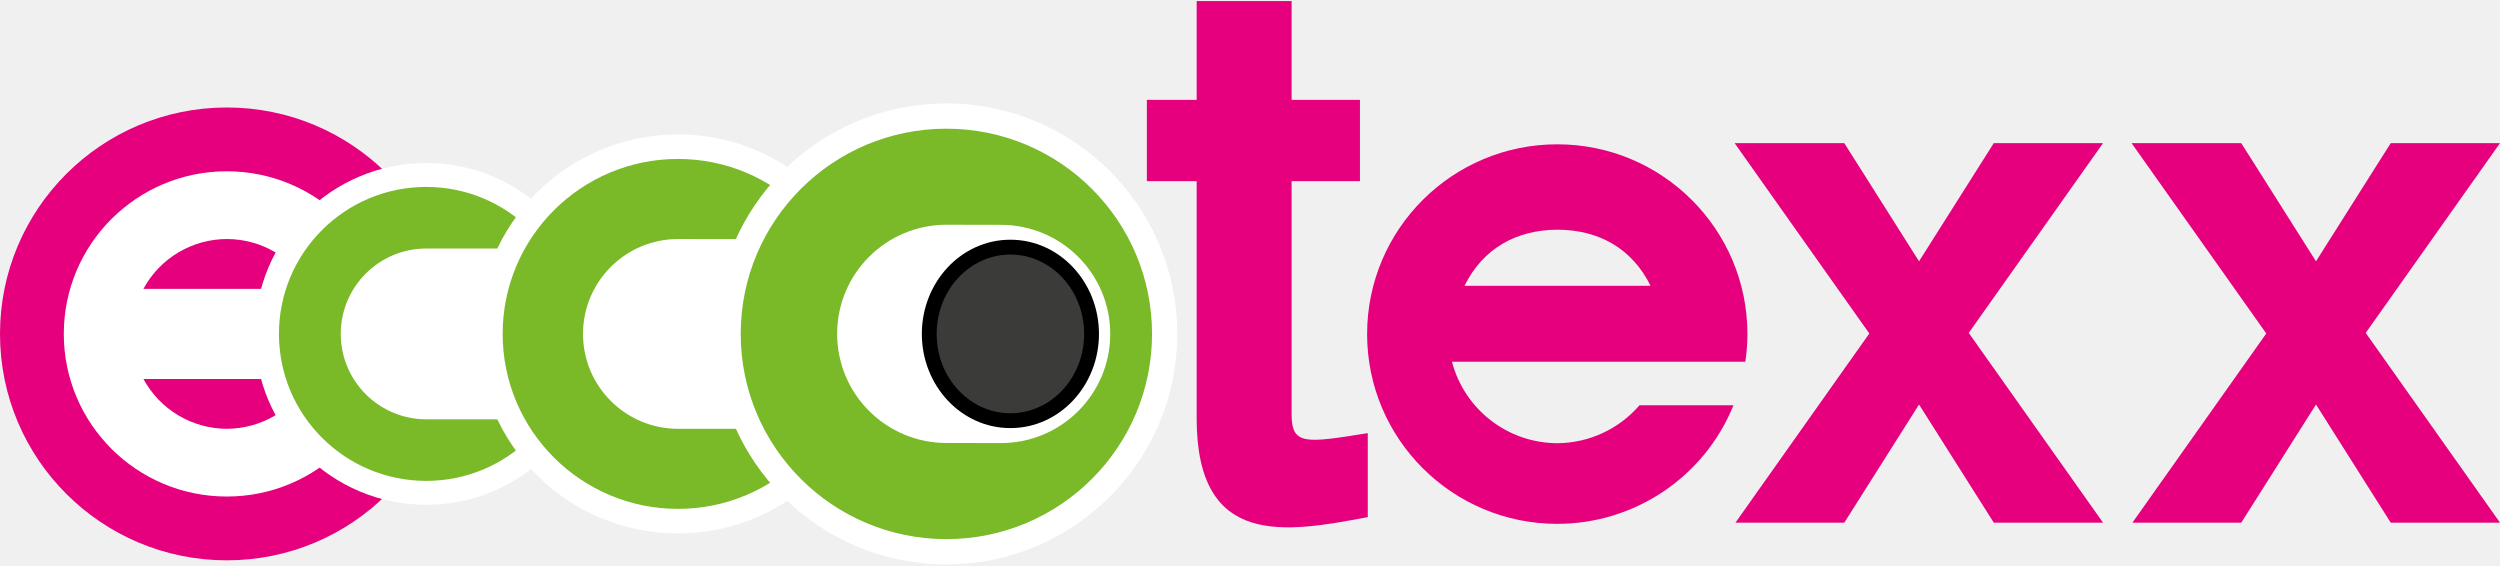
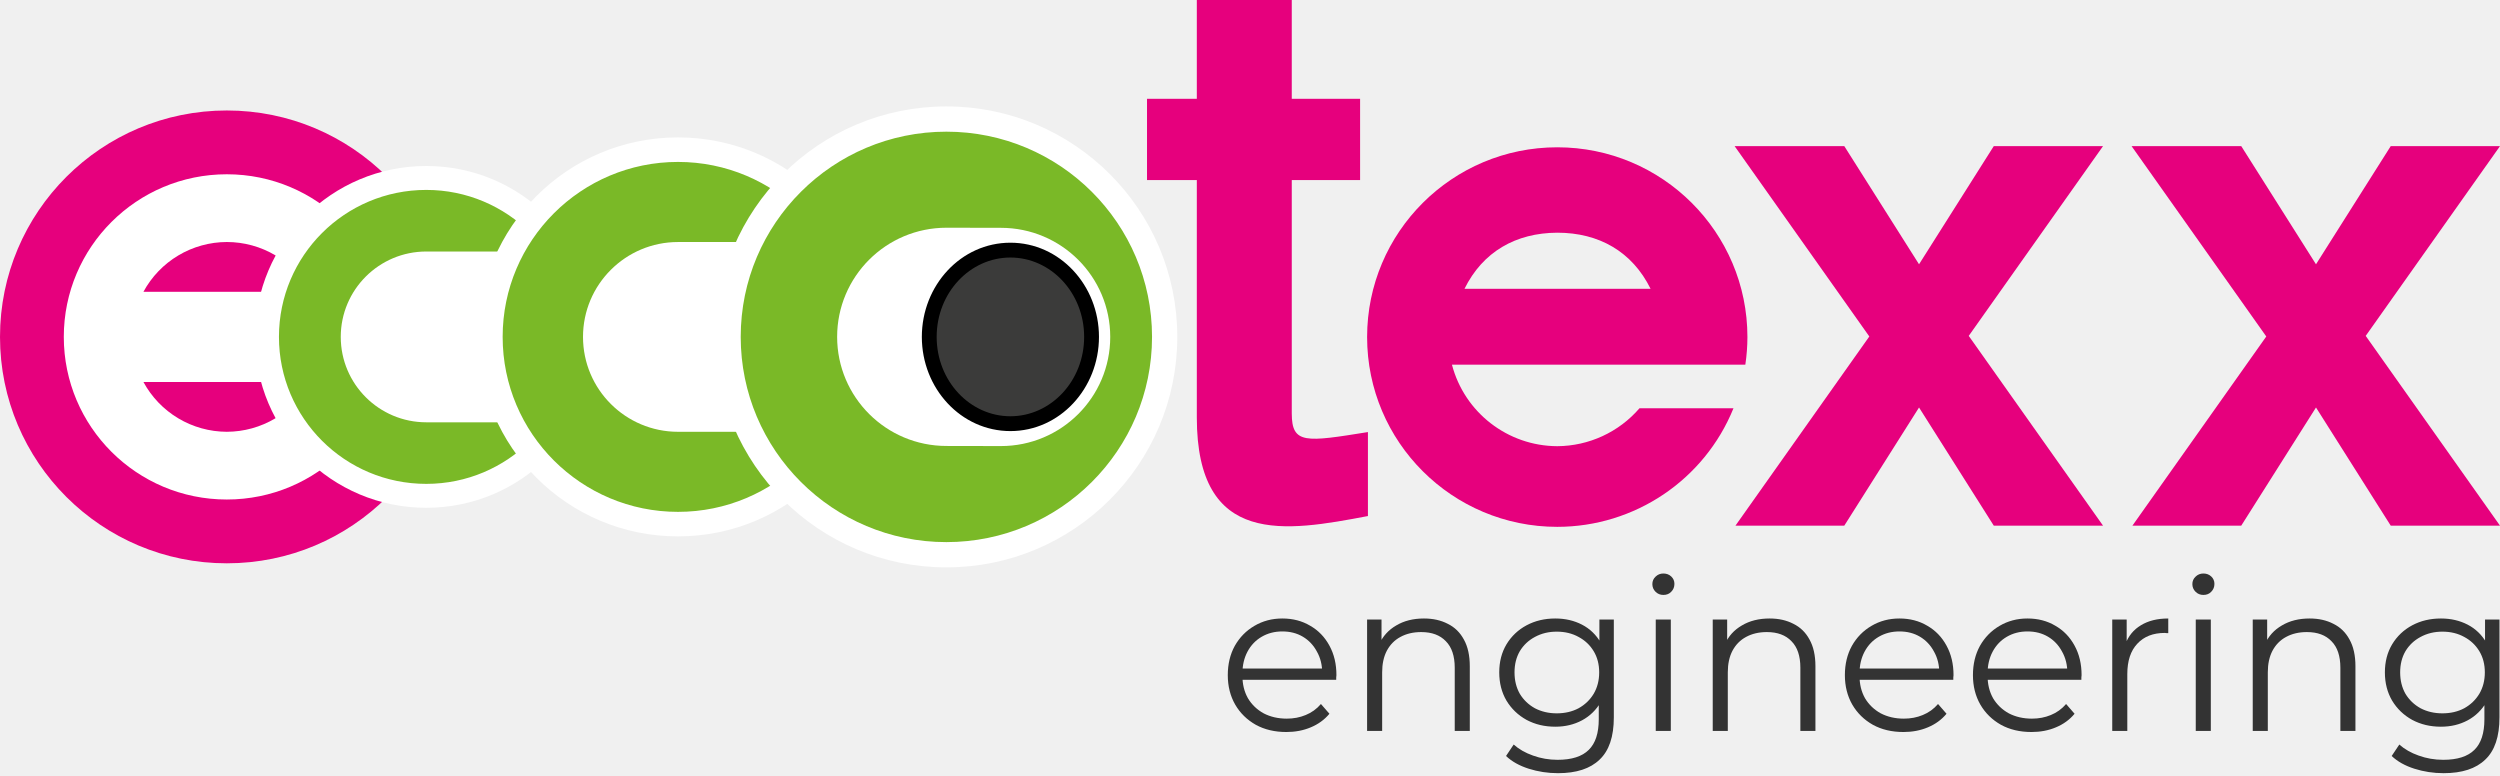
- <svg xmlns="http://www.w3.org/2000/svg" width="619" height="140" viewBox="0 0 619 140" fill="none">
-   <path d="M296.294 103.604V0.26H319.805V102.622C319.805 110.298 323.282 109.706 338.661 107.241V128.032C318.395 131.88 296.294 135.827 296.294 103.604ZM283.963 24.729H336.722V44.85H283.963V24.729Z" fill="#E6007D" />
-   <path d="M56.159 130.838C82.812 130.838 104.42 109.275 104.42 82.675C104.42 56.075 82.812 34.512 56.159 34.512C29.505 34.512 7.898 56.075 7.898 82.675C7.898 109.275 29.505 130.838 56.159 130.838Z" fill="white" />
-   <path fill-rule="evenodd" clip-rule="evenodd" d="M56.159 42.41C33.852 42.41 15.796 60.452 15.796 82.675C15.796 104.898 33.852 122.94 56.159 122.94C78.466 122.94 96.522 104.898 96.522 82.675C96.522 60.452 78.466 42.41 56.159 42.41ZM0 82.675C0 51.698 25.158 26.614 56.159 26.614C87.159 26.614 112.318 51.698 112.318 82.675C112.318 113.652 87.159 138.736 56.159 138.736C25.158 138.736 0 113.652 0 82.675Z" fill="#E6007D" />
-   <path d="M56.158 59.181C51.923 59.193 47.77 60.346 44.136 62.516C40.502 64.687 37.522 67.796 35.51 71.516H76.874C74.857 67.786 71.866 64.671 68.219 62.499C64.573 60.328 60.405 59.181 56.158 59.181ZM79.675 81.619V83.029C79.684 82.911 79.693 82.793 79.7 82.675C79.7 82.323 79.691 81.971 79.675 81.619ZM35.51 93.835C37.522 97.555 40.502 100.664 44.136 102.834C47.77 105.005 51.923 106.157 56.158 106.17C60.394 106.157 64.547 105.005 68.181 102.834C71.815 100.664 74.795 97.555 76.807 93.835H35.51Z" fill="#E6007D" />
-   <path d="M105.539 122.028C127.318 122.028 144.972 104.409 144.972 82.675C144.972 60.941 127.318 43.322 105.539 43.322C83.761 43.322 66.107 60.941 66.107 82.675C66.107 104.409 83.761 122.028 105.539 122.028Z" fill="#7AB927" />
-   <path fill-rule="evenodd" clip-rule="evenodd" d="M105.539 46.284C85.391 46.284 69.069 62.583 69.069 82.675C69.069 102.768 85.391 119.066 105.539 119.066C125.687 119.066 142.01 102.768 142.01 82.675C142.01 62.583 125.687 46.284 105.539 46.284ZM63.145 82.675C63.145 59.3 82.131 40.361 105.539 40.361C128.948 40.361 147.934 59.3 147.934 82.675C147.934 106.05 128.948 124.989 105.539 124.989C82.131 124.989 63.145 106.05 63.145 82.675Z" fill="white" />
-   <path d="M105.56 61.533C93.858 61.533 84.372 71 84.372 82.678C84.372 94.356 93.858 103.823 105.56 103.823C115.022 103.823 124.484 103.823 133.947 103.823V61.533C124.691 61.511 114.439 61.56 105.56 61.533Z" fill="white" />
-   <path d="M167.873 129.032C193.527 129.032 214.324 108.277 214.324 82.675C214.324 57.073 193.527 36.318 167.873 36.318C142.218 36.318 121.422 57.073 121.422 82.675C121.422 108.277 142.218 129.032 167.873 129.032Z" fill="#7AB927" />
-   <path fill-rule="evenodd" clip-rule="evenodd" d="M167.873 39.354C143.889 39.354 124.457 58.755 124.457 82.675C124.457 106.595 143.889 125.996 167.873 125.996C191.856 125.996 211.288 106.595 211.288 82.675C211.288 58.755 191.856 39.354 167.873 39.354ZM118.386 82.675C118.386 55.39 140.548 33.282 167.873 33.282C195.198 33.282 217.359 55.39 217.359 82.675C217.359 109.96 195.198 132.068 167.873 132.068C140.548 132.068 118.386 109.96 118.386 82.675Z" fill="white" />
-   <path d="M167.895 59.184C154.893 59.184 144.353 69.703 144.353 82.678C144.353 95.654 154.893 106.173 167.895 106.173C177.999 106.173 188.103 106.173 198.206 106.173V59.184C188.103 59.158 177.999 59.217 167.895 59.184Z" fill="white" />
-   <path d="M234.322 136.614C264.172 136.614 288.371 112.464 288.371 82.675C288.371 52.885 264.172 28.736 234.322 28.736C204.472 28.736 180.274 52.885 180.274 82.675C180.274 112.464 204.472 136.614 234.322 136.614Z" fill="#7AB927" />
-   <path fill-rule="evenodd" clip-rule="evenodd" d="M234.322 31.863C206.193 31.863 183.4 54.618 183.4 82.675C183.4 110.732 206.193 133.487 234.322 133.487C262.452 133.487 285.244 110.732 285.244 82.675C285.244 54.618 262.452 31.863 234.322 31.863ZM177.148 82.675C177.148 51.153 202.752 25.61 234.322 25.61C265.893 25.61 291.497 51.153 291.497 82.675C291.497 114.197 265.893 139.74 234.322 139.74C202.752 139.74 177.148 114.197 177.148 82.675Z" fill="white" />
-   <path d="M234.348 55.644C219.396 55.644 207.275 67.74 207.275 82.662C207.275 97.584 219.396 109.681 234.348 109.681C239.377 109.681 242.089 109.706 247.821 109.706C262.773 109.706 274.894 97.609 274.894 82.688C274.894 67.766 262.773 55.669 247.821 55.669C242.712 55.669 239.37 55.644 234.348 55.644Z" fill="white" />
-   <path d="M250.176 104.161C261.273 104.161 270.269 94.541 270.269 82.675C270.269 70.808 261.273 61.189 250.176 61.189C239.079 61.189 230.083 70.808 230.083 82.675C230.083 94.541 239.079 104.161 250.176 104.161Z" fill="#3B3B3A" />
-   <path fill-rule="evenodd" clip-rule="evenodd" d="M250.176 63.025C240.207 63.025 231.919 71.705 231.919 82.675C231.919 93.645 240.207 102.325 250.176 102.325C260.145 102.325 268.432 93.645 268.432 82.675C268.432 71.705 260.145 63.025 250.176 63.025ZM228.246 82.675C228.246 69.912 237.951 59.352 250.176 59.352C262.401 59.352 272.105 69.912 272.105 82.675C272.105 95.438 262.401 105.997 250.176 105.997C237.951 105.997 228.246 95.438 228.246 82.675Z" fill="black" />
-   <path d="M429.488 35.437L462.843 82.572L429.696 129.414H456.644L475.152 100.154L493.661 129.414H520.713L487.461 82.425L520.713 35.437H493.661L475.152 64.697L456.644 35.437H429.488Z" fill="#E6007D" />
-   <path d="M527.775 35.437L561.13 82.572L527.984 129.414H554.931L573.439 100.154L591.948 129.414H619L585.748 82.425L619 35.437H591.948L573.439 64.697L554.931 35.437H527.775Z" fill="#E6007D" />
-   <path d="M385.579 35.731C359.575 35.731 338.495 56.768 338.495 82.719C338.495 108.67 359.575 129.707 385.579 129.707C404.756 129.701 422.013 118.089 429.209 100.349H405.935C400.828 106.267 393.405 109.691 385.579 109.737C373.31 109.685 362.61 101.405 359.504 89.56H404.186H411.656H432.144C432.484 87.295 432.657 85.009 432.663 82.719C432.663 56.768 411.583 35.731 385.579 35.731ZM385.579 56.875C395.885 56.875 404.121 61.541 408.681 70.764H362.61C367.149 61.583 375.321 56.925 385.579 56.875Z" fill="#E6007D" />
+ <svg xmlns="http://www.w3.org/2000/svg" width="619" height="192" viewBox="0 0 619 192" fill="none">
+   <path d="M318.501 181.246C315.628 181.246 313.107 180.651 310.935 179.46C308.763 178.234 307.065 176.57 305.839 174.469C304.613 172.332 304 169.898 304 167.166C304 164.434 304.578 162.017 305.734 159.916C306.925 157.814 308.536 156.168 310.567 154.977C312.634 153.751 314.945 153.138 317.502 153.138C320.094 153.138 322.388 153.734 324.385 154.924C326.416 156.08 328.01 157.726 329.166 159.863C330.322 161.965 330.9 164.399 330.9 167.166C330.9 167.341 330.882 167.534 330.847 167.744C330.847 167.919 330.847 168.112 330.847 168.322H306.837V165.537H328.851L327.38 166.64C327.38 164.644 326.942 162.875 326.066 161.334C325.225 159.758 324.07 158.532 322.599 157.656C321.128 156.781 319.429 156.343 317.502 156.343C315.611 156.343 313.912 156.781 312.406 157.656C310.9 158.532 309.727 159.758 308.886 161.334C308.045 162.91 307.625 164.714 307.625 166.746V167.323C307.625 169.425 308.08 171.281 308.991 172.893C309.937 174.469 311.233 175.712 312.879 176.623C314.56 177.498 316.469 177.936 318.606 177.936C320.287 177.936 321.846 177.639 323.282 177.043C324.753 176.448 326.014 175.537 327.064 174.311L329.166 176.728C327.94 178.199 326.399 179.32 324.542 180.09C322.721 180.861 320.707 181.246 318.501 181.246Z" fill="#333333" />
+   <path d="M352.573 153.138C354.814 153.138 356.776 153.576 358.457 154.452C360.173 155.292 361.504 156.588 362.45 158.339C363.43 160.091 363.921 162.297 363.921 164.959V180.983H360.191V165.327C360.191 162.42 359.455 160.231 357.984 158.76C356.548 157.254 354.516 156.501 351.89 156.501C349.928 156.501 348.212 156.903 346.741 157.709C345.305 158.48 344.184 159.618 343.378 161.124C342.608 162.595 342.222 164.381 342.222 166.483V180.983H338.492V153.401H342.065V160.966L341.487 159.548C342.363 157.551 343.764 155.993 345.69 154.872C347.616 153.716 349.911 153.138 352.573 153.138Z" fill="#333333" />
+   <path d="M385.765 191.439C383.243 191.439 380.827 191.071 378.515 190.335C376.203 189.6 374.329 188.549 372.893 187.183L374.785 184.346C376.081 185.502 377.674 186.412 379.566 187.078C381.492 187.778 383.524 188.129 385.66 188.129C389.163 188.129 391.737 187.306 393.383 185.659C395.03 184.048 395.853 181.526 395.853 178.094V171.211L396.378 166.483L396.01 161.754V153.401H399.583V177.621C399.583 182.384 398.41 185.87 396.063 188.076C393.751 190.318 390.319 191.439 385.765 191.439ZM385.082 179.933C382.455 179.933 380.091 179.372 377.99 178.251C375.888 177.096 374.224 175.502 372.998 173.47C371.808 171.439 371.212 169.11 371.212 166.483C371.212 163.856 371.808 161.544 372.998 159.548C374.224 157.516 375.888 155.94 377.99 154.819C380.091 153.699 382.455 153.138 385.082 153.138C387.534 153.138 389.741 153.646 391.702 154.662C393.664 155.677 395.222 157.184 396.378 159.18C397.534 161.177 398.112 163.611 398.112 166.483C398.112 169.355 397.534 171.789 396.378 173.786C395.222 175.782 393.664 177.306 391.702 178.357C389.741 179.407 387.534 179.933 385.082 179.933ZM385.45 176.623C387.482 176.623 389.285 176.202 390.861 175.362C392.438 174.486 393.681 173.295 394.592 171.789C395.502 170.248 395.958 168.479 395.958 166.483C395.958 164.486 395.502 162.735 394.592 161.229C393.681 159.723 392.438 158.55 390.861 157.709C389.285 156.833 387.482 156.396 385.45 156.396C383.454 156.396 381.65 156.833 380.039 157.709C378.462 158.55 377.219 159.723 376.308 161.229C375.433 162.735 374.995 164.486 374.995 166.483C374.995 168.479 375.433 170.248 376.308 171.789C377.219 173.295 378.462 174.486 380.039 175.362C381.65 176.202 383.454 176.623 385.45 176.623Z" fill="#333333" />
+   <path d="M409.963 180.983V153.401H413.693V180.983H409.963ZM411.854 147.306C411.084 147.306 410.436 147.044 409.91 146.518C409.385 145.993 409.122 145.362 409.122 144.627C409.122 143.891 409.385 143.278 409.91 142.788C410.436 142.263 411.084 142 411.854 142C412.625 142 413.273 142.245 413.798 142.736C414.324 143.226 414.586 143.839 414.586 144.574C414.586 145.345 414.324 145.993 413.798 146.518C413.308 147.044 412.66 147.306 411.854 147.306Z" fill="#333333" />
+   <path d="M438.153 153.138C440.394 153.138 442.356 153.576 444.037 154.452C445.753 155.292 447.084 156.588 448.03 158.339C449.011 160.091 449.501 162.297 449.501 164.959V180.983H445.771V165.327C445.771 162.42 445.035 160.231 443.564 158.76C442.128 157.254 440.096 156.501 437.47 156.501C435.508 156.501 433.792 156.903 432.321 157.709C430.885 158.48 429.764 159.618 428.958 161.124C428.188 162.595 427.803 164.381 427.803 166.483V180.983H424.072V153.401H427.645V160.966L427.067 159.548C427.943 157.551 429.344 155.993 431.27 154.872C433.196 153.716 435.491 153.138 438.153 153.138Z" fill="#333333" />
+   <path d="M471.293 181.246C468.421 181.246 465.899 180.651 463.727 179.46C461.556 178.234 459.857 176.57 458.631 174.469C457.405 172.332 456.792 169.898 456.792 167.166C456.792 164.434 457.37 162.017 458.526 159.916C459.717 157.814 461.328 156.168 463.359 154.977C465.426 153.751 467.738 153.138 470.295 153.138C472.886 153.138 475.181 153.734 477.177 154.924C479.209 156.08 480.802 157.726 481.958 159.863C483.114 161.965 483.692 164.399 483.692 167.166C483.692 167.341 483.674 167.534 483.639 167.744C483.639 167.919 483.639 168.112 483.639 168.322H459.629V165.537H481.643L480.172 166.64C480.172 164.644 479.734 162.875 478.858 161.334C478.018 159.758 476.862 158.532 475.391 157.656C473.92 156.781 472.221 156.343 470.295 156.343C468.403 156.343 466.704 156.781 465.198 157.656C463.692 158.532 462.519 159.758 461.678 161.334C460.838 162.91 460.417 164.714 460.417 166.746V167.323C460.417 169.425 460.873 171.281 461.783 172.893C462.729 174.469 464.025 175.712 465.671 176.623C467.352 177.498 469.261 177.936 471.398 177.936C473.079 177.936 474.638 177.639 476.074 177.043C477.545 176.448 478.806 175.537 479.857 174.311L481.958 176.728C480.732 178.199 479.191 179.32 477.335 180.09C475.513 180.861 473.499 181.246 471.293 181.246Z" fill="#333333" />
+   <path d="M503 181.246C500.128 181.246 497.607 180.651 495.435 179.46C493.263 178.234 491.565 176.57 490.339 174.469C489.113 172.332 488.5 169.898 488.5 167.166C488.5 164.434 489.078 162.017 490.234 159.916C491.425 157.814 493.036 156.168 495.067 154.977C497.134 153.751 499.445 153.138 502.002 153.138C504.594 153.138 506.888 153.734 508.885 154.924C510.916 156.08 512.51 157.726 513.666 159.863C514.822 161.965 515.4 164.399 515.4 167.166C515.4 167.341 515.382 167.534 515.347 167.744C515.347 167.919 515.347 168.112 515.347 168.322H491.337V165.537H513.351L511.879 166.64C511.879 164.644 511.442 162.875 510.566 161.334C509.725 159.758 508.57 158.532 507.098 157.656C505.627 156.781 503.929 156.343 502.002 156.343C500.111 156.343 498.412 156.781 496.906 157.656C495.4 158.532 494.227 159.758 493.386 161.334C492.545 162.91 492.125 164.714 492.125 166.746V167.323C492.125 169.425 492.58 171.281 493.491 172.893C494.437 174.469 495.733 175.712 497.379 176.623C499.06 177.498 500.969 177.936 503.106 177.936C504.787 177.936 506.345 177.639 507.781 177.043C509.253 176.448 510.513 175.537 511.564 174.311L513.666 176.728C512.44 178.199 510.899 179.32 509.042 180.09C507.221 180.861 505.207 181.246 503 181.246Z" fill="#333333" />
+   <path d="M522.992 180.983V153.401H526.565V160.914L526.197 159.6C526.968 157.499 528.264 155.905 530.085 154.819C531.906 153.699 534.165 153.138 536.862 153.138V156.763C536.722 156.763 536.582 156.763 536.442 156.763C536.302 156.728 536.162 156.711 536.022 156.711C533.115 156.711 530.838 157.604 529.192 159.39C527.545 161.141 526.722 163.646 526.722 166.903V180.983H522.992Z" fill="#333333" />
+   <path d="M543.669 180.983V153.401H547.399V180.983H543.669ZM545.56 147.306C544.79 147.306 544.142 147.044 543.616 146.518C543.091 145.993 542.828 145.362 542.828 144.627C542.828 143.891 543.091 143.278 543.616 142.788C544.142 142.263 544.79 142 545.56 142C546.331 142 546.979 142.245 547.504 142.736C548.03 143.226 548.292 143.839 548.292 144.574C548.292 145.345 548.03 145.993 547.504 146.518C547.014 147.044 546.366 147.306 545.56 147.306Z" fill="#333333" />
+   <path d="M571.859 153.138C574.1 153.138 576.062 153.576 577.743 154.452C579.459 155.292 580.79 156.588 581.736 158.339C582.717 160.091 583.207 162.297 583.207 164.959V180.983H579.477V165.327C579.477 162.42 578.741 160.231 577.27 158.76C575.834 157.254 573.803 156.501 571.176 156.501C569.214 156.501 567.498 156.903 566.027 157.709C564.591 158.48 563.47 159.618 562.664 161.124C561.894 162.595 561.509 164.381 561.509 166.483V180.983H557.778V153.401H561.351V160.966L560.773 159.548C561.649 157.551 563.05 155.993 564.976 154.872C566.902 153.716 569.197 153.138 571.859 153.138Z" fill="#333333" />
+   <path d="M605.051 191.439C602.529 191.439 600.113 191.071 597.801 190.335C595.489 189.6 593.615 188.549 592.179 187.183L594.071 184.346C595.367 185.502 596.96 186.412 598.852 187.078C600.778 187.778 602.81 188.129 604.946 188.129C608.449 188.129 611.023 187.306 612.669 185.659C614.316 184.048 615.139 181.526 615.139 178.094V171.211L615.664 166.483L615.296 161.754V153.401H618.869V177.621C618.869 182.384 617.696 185.87 615.349 188.076C613.037 190.318 609.605 191.439 605.051 191.439ZM604.368 179.933C601.741 179.933 599.377 179.372 597.276 178.251C595.174 177.096 593.51 175.502 592.285 173.47C591.094 171.439 590.498 169.11 590.498 166.483C590.498 163.856 591.094 161.544 592.285 159.548C593.51 157.516 595.174 155.94 597.276 154.819C599.377 153.699 601.741 153.138 604.368 153.138C606.82 153.138 609.027 153.646 610.988 154.662C612.95 155.677 614.508 157.184 615.664 159.18C616.82 161.177 617.398 163.611 617.398 166.483C617.398 169.355 616.82 171.789 615.664 173.786C614.508 175.782 612.95 177.306 610.988 178.357C609.027 179.407 606.82 179.933 604.368 179.933ZM604.736 176.623C606.768 176.623 608.571 176.202 610.148 175.362C611.724 174.486 612.967 173.295 613.878 171.789C614.788 170.248 615.244 168.479 615.244 166.483C615.244 164.486 614.788 162.735 613.878 161.229C612.967 159.723 611.724 158.55 610.148 157.709C608.571 156.833 606.768 156.396 604.736 156.396C602.74 156.396 600.936 156.833 599.325 157.709C597.748 158.55 596.505 159.723 595.594 161.229C594.719 162.735 594.281 164.486 594.281 166.483C594.281 168.479 594.719 170.248 595.594 171.789C596.505 173.295 597.748 174.486 599.325 175.362C600.936 176.202 602.74 176.623 604.736 176.623Z" fill="#333333" />
+   <path d="M296.332 103.344V0H319.842V102.362C319.842 110.038 323.319 109.446 338.698 106.981V127.772C318.432 131.62 296.332 135.567 296.332 103.344ZM284 24.469H336.759V44.59H284V24.469Z" fill="#E6007D" />
+   <path d="M56.159 131.578C82.812 131.578 104.42 110.015 104.42 83.415C104.42 56.815 82.812 35.252 56.159 35.252C29.505 35.252 7.898 56.815 7.898 83.415C7.898 110.015 29.505 131.578 56.159 131.578Z" fill="white" />
+   <path fill-rule="evenodd" clip-rule="evenodd" d="M56.159 43.15C33.852 43.15 15.796 61.192 15.796 83.415C15.796 105.638 33.852 123.68 56.159 123.68C78.466 123.68 96.522 105.638 96.522 83.415C96.522 61.192 78.466 43.15 56.159 43.15ZM0 83.415C0 52.438 25.158 27.354 56.159 27.354C87.159 27.354 112.318 52.438 112.318 83.415C112.318 114.392 87.159 139.476 56.159 139.476C25.158 139.476 0 114.392 0 83.415Z" fill="#E6007D" />
+   <path d="M56.158 59.921C51.923 59.934 47.77 61.086 44.136 63.257C40.502 65.427 37.522 68.536 35.51 72.256H76.874C74.857 68.526 71.866 65.411 68.219 63.239C64.573 61.068 60.405 59.922 56.158 59.921ZM79.675 82.359V83.769C79.684 83.651 79.693 83.533 79.7 83.415C79.7 83.063 79.691 82.711 79.675 82.359ZM35.51 94.575C37.522 98.295 40.502 101.404 44.136 103.574C47.77 105.745 51.923 106.897 56.158 106.91C60.394 106.897 64.547 105.745 68.181 103.574C71.815 101.404 74.795 98.295 76.807 94.575H35.51Z" fill="#E6007D" />
+   <path d="M105.54 122.768C127.318 122.768 144.972 105.149 144.972 83.415C144.972 61.681 127.318 44.062 105.54 44.062C83.761 44.062 66.107 61.681 66.107 83.415C66.107 105.149 83.761 122.768 105.54 122.768Z" fill="#7AB927" />
+   <path fill-rule="evenodd" clip-rule="evenodd" d="M105.539 47.024C85.391 47.024 69.069 63.322 69.069 83.415C69.069 103.508 85.391 119.806 105.539 119.806C125.687 119.806 142.01 103.508 142.01 83.415C142.01 63.322 125.687 47.024 105.539 47.024ZM63.145 83.415C63.145 60.04 82.131 41.101 105.539 41.101C128.947 41.101 147.934 60.04 147.934 83.415C147.934 106.79 128.947 125.73 105.539 125.73C82.131 125.73 63.145 106.79 63.145 83.415Z" fill="white" />
+   <path d="M105.56 62.273C93.858 62.273 84.372 71.74 84.372 83.418C84.372 95.096 93.858 104.563 105.56 104.563C115.022 104.563 124.484 104.563 133.947 104.563V62.273C124.69 62.251 114.439 62.3 105.56 62.273Z" fill="white" />
+   <path d="M167.873 129.772C193.527 129.772 214.324 109.017 214.324 83.415C214.324 57.813 193.527 37.058 167.873 37.058C142.218 37.058 121.422 57.813 121.422 83.415C121.422 109.017 142.218 129.772 167.873 129.772Z" fill="#7AB927" />
+   <path fill-rule="evenodd" clip-rule="evenodd" d="M167.873 40.094C143.889 40.094 124.457 59.495 124.457 83.415C124.457 107.335 143.889 126.736 167.873 126.736C191.856 126.736 211.288 107.335 211.288 83.415C211.288 59.495 191.856 40.094 167.873 40.094ZM118.386 83.415C118.386 56.13 140.548 34.022 167.873 34.022C195.198 34.022 217.359 56.13 217.359 83.415C217.359 110.7 195.198 132.808 167.873 132.808C140.548 132.808 118.386 110.7 118.386 83.415Z" fill="white" />
+   <path d="M167.895 59.924C154.893 59.924 144.353 70.443 144.353 83.418C144.353 96.394 154.893 106.913 167.895 106.913C177.999 106.913 188.102 106.913 198.206 106.913V59.924C188.103 59.898 177.998 59.957 167.895 59.924Z" fill="white" />
+   <path d="M234.322 137.354C264.172 137.354 288.371 113.205 288.371 83.415C288.371 53.626 264.172 29.476 234.322 29.476C204.472 29.476 180.274 53.626 180.274 83.415C180.274 113.205 204.472 137.354 234.322 137.354Z" fill="#7AB927" />
+   <path fill-rule="evenodd" clip-rule="evenodd" d="M234.322 32.603C206.193 32.603 183.4 55.358 183.4 83.415C183.4 111.472 206.193 134.227 234.322 134.227C262.452 134.227 285.244 111.472 285.244 83.415C285.244 55.358 262.452 32.603 234.322 32.603ZM177.148 83.415C177.148 51.893 202.752 26.35 234.322 26.35C265.893 26.35 291.497 51.893 291.497 83.415C291.497 114.937 265.893 140.48 234.322 140.48C202.752 140.48 177.148 114.937 177.148 83.415Z" fill="white" />
+   <path d="M234.348 56.384C219.396 56.384 207.275 68.481 207.275 83.403C207.275 98.324 219.396 110.421 234.348 110.421C239.377 110.421 242.089 110.446 247.821 110.446C262.773 110.446 274.894 98.35 274.894 83.428C274.894 68.506 262.773 56.409 247.821 56.409C242.712 56.409 239.37 56.384 234.348 56.384Z" fill="white" />
+   <path d="M250.176 104.901C261.273 104.901 270.269 95.281 270.269 83.415C270.269 71.549 261.273 61.929 250.176 61.929C239.079 61.929 230.083 71.549 230.083 83.415C230.083 95.281 239.079 104.901 250.176 104.901Z" fill="#3B3B3A" />
+   <path fill-rule="evenodd" clip-rule="evenodd" d="M250.176 63.765C240.207 63.765 231.919 72.445 231.919 83.415C231.919 94.385 240.207 103.065 250.176 103.065C260.145 103.065 268.433 94.385 268.433 83.415C268.433 72.445 260.145 63.765 250.176 63.765ZM228.247 83.415C228.247 70.652 237.951 60.093 250.176 60.093C262.401 60.093 272.105 70.652 272.105 83.415C272.105 96.178 262.401 106.737 250.176 106.737C237.951 106.737 228.247 96.178 228.247 83.415Z" fill="black" />
+   <path d="M429.488 36.177L462.843 83.312L429.696 130.154H456.644L475.152 100.894L493.661 130.154H520.713L487.461 83.165L520.713 36.177H493.661L475.152 65.437L456.644 36.177H429.488Z" fill="#E6007D" />
+   <path d="M527.775 36.177L561.13 83.312L527.984 130.154H554.931L573.44 100.894L591.948 130.154H619L585.749 83.165L619 36.177H591.948L573.44 65.437L554.931 36.177H527.775Z" fill="#E6007D" />
+   <path d="M385.579 36.471C359.575 36.471 338.495 57.508 338.495 83.459C338.495 109.41 359.575 130.447 385.579 130.447C404.756 130.441 422.013 118.829 429.209 101.089H405.935C400.828 107.007 393.405 110.431 385.579 110.477C373.31 110.425 362.61 102.145 359.504 90.3H404.186H411.656H432.144C432.484 88.035 432.657 85.749 432.663 83.459C432.663 57.508 411.583 36.471 385.579 36.471ZM385.579 57.615C395.885 57.615 404.121 62.281 408.681 71.504H362.61C367.149 62.323 375.321 57.666 385.579 57.615Z" fill="#E6007D" />
</svg>
